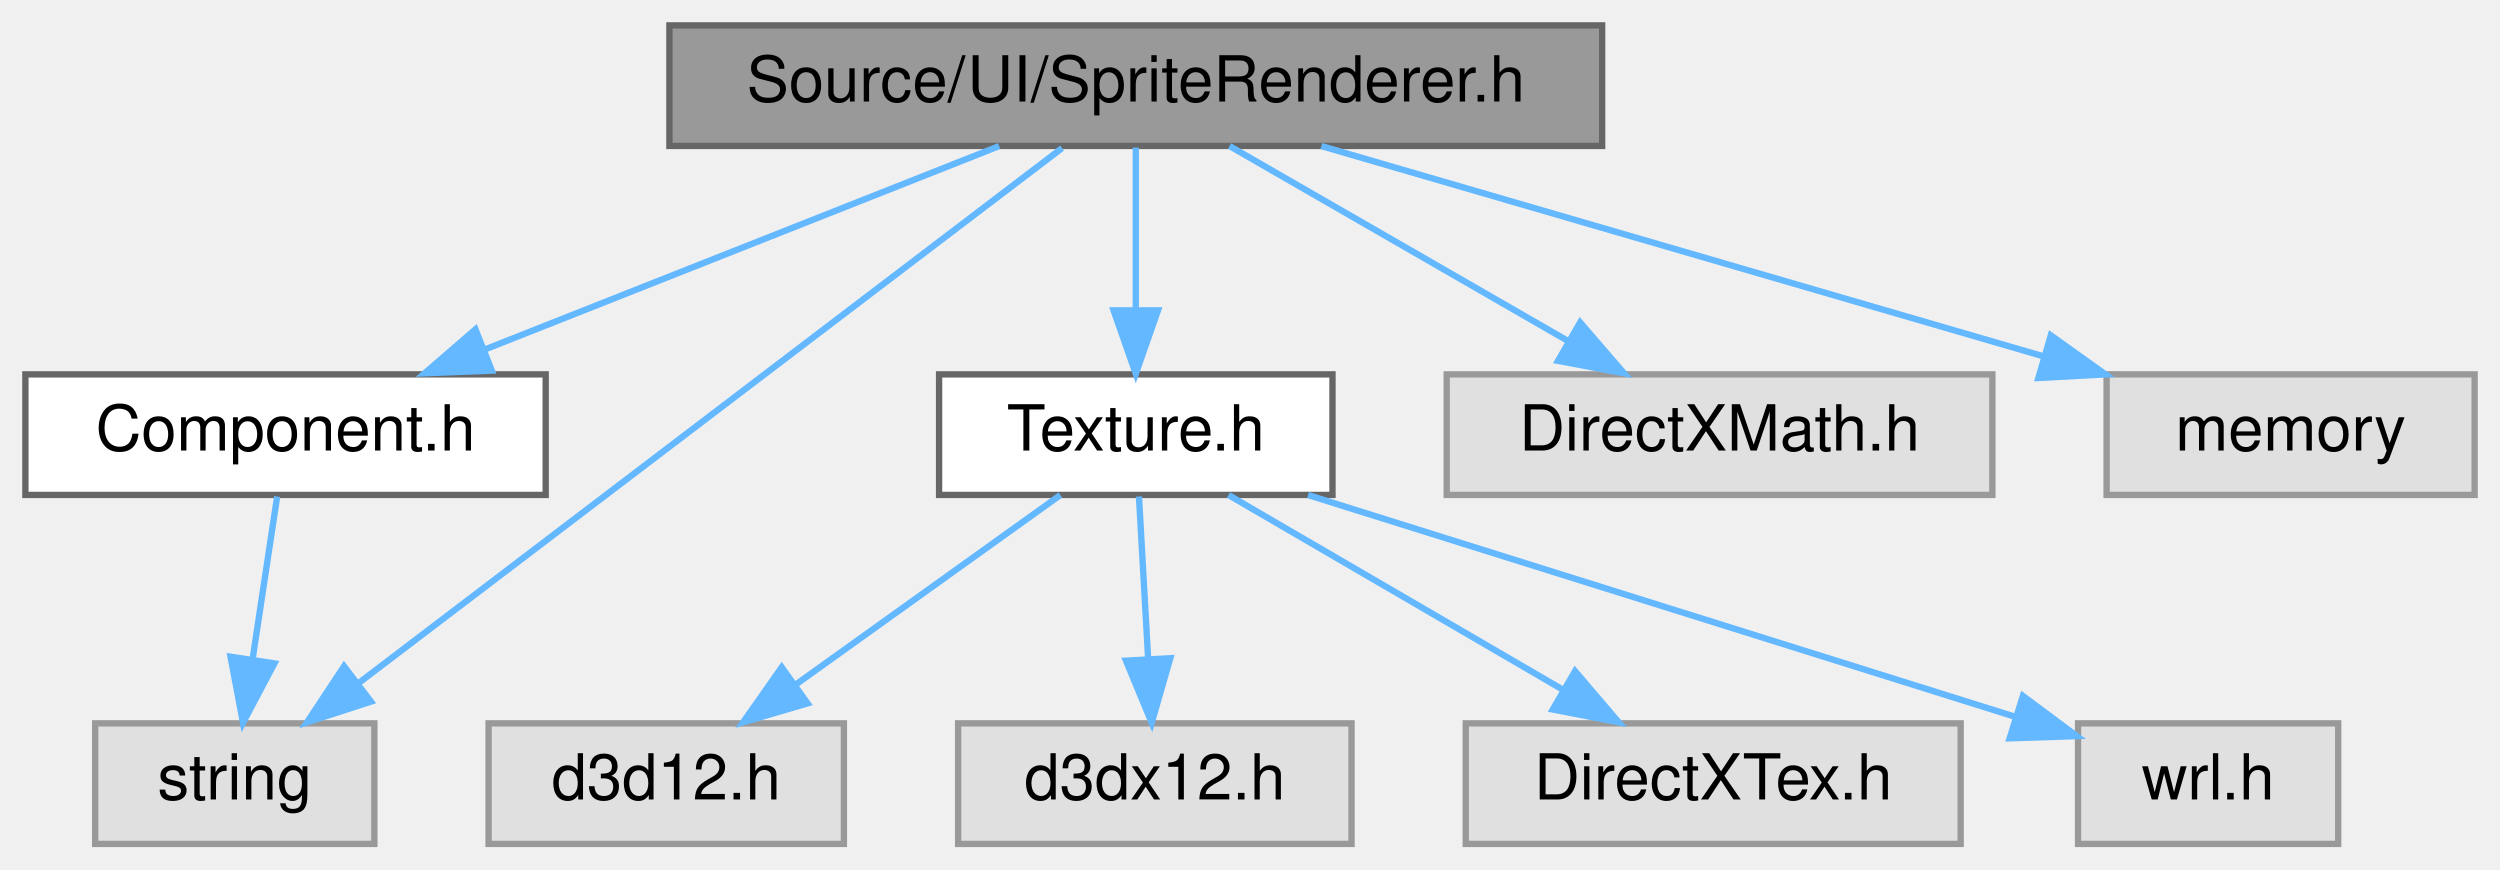
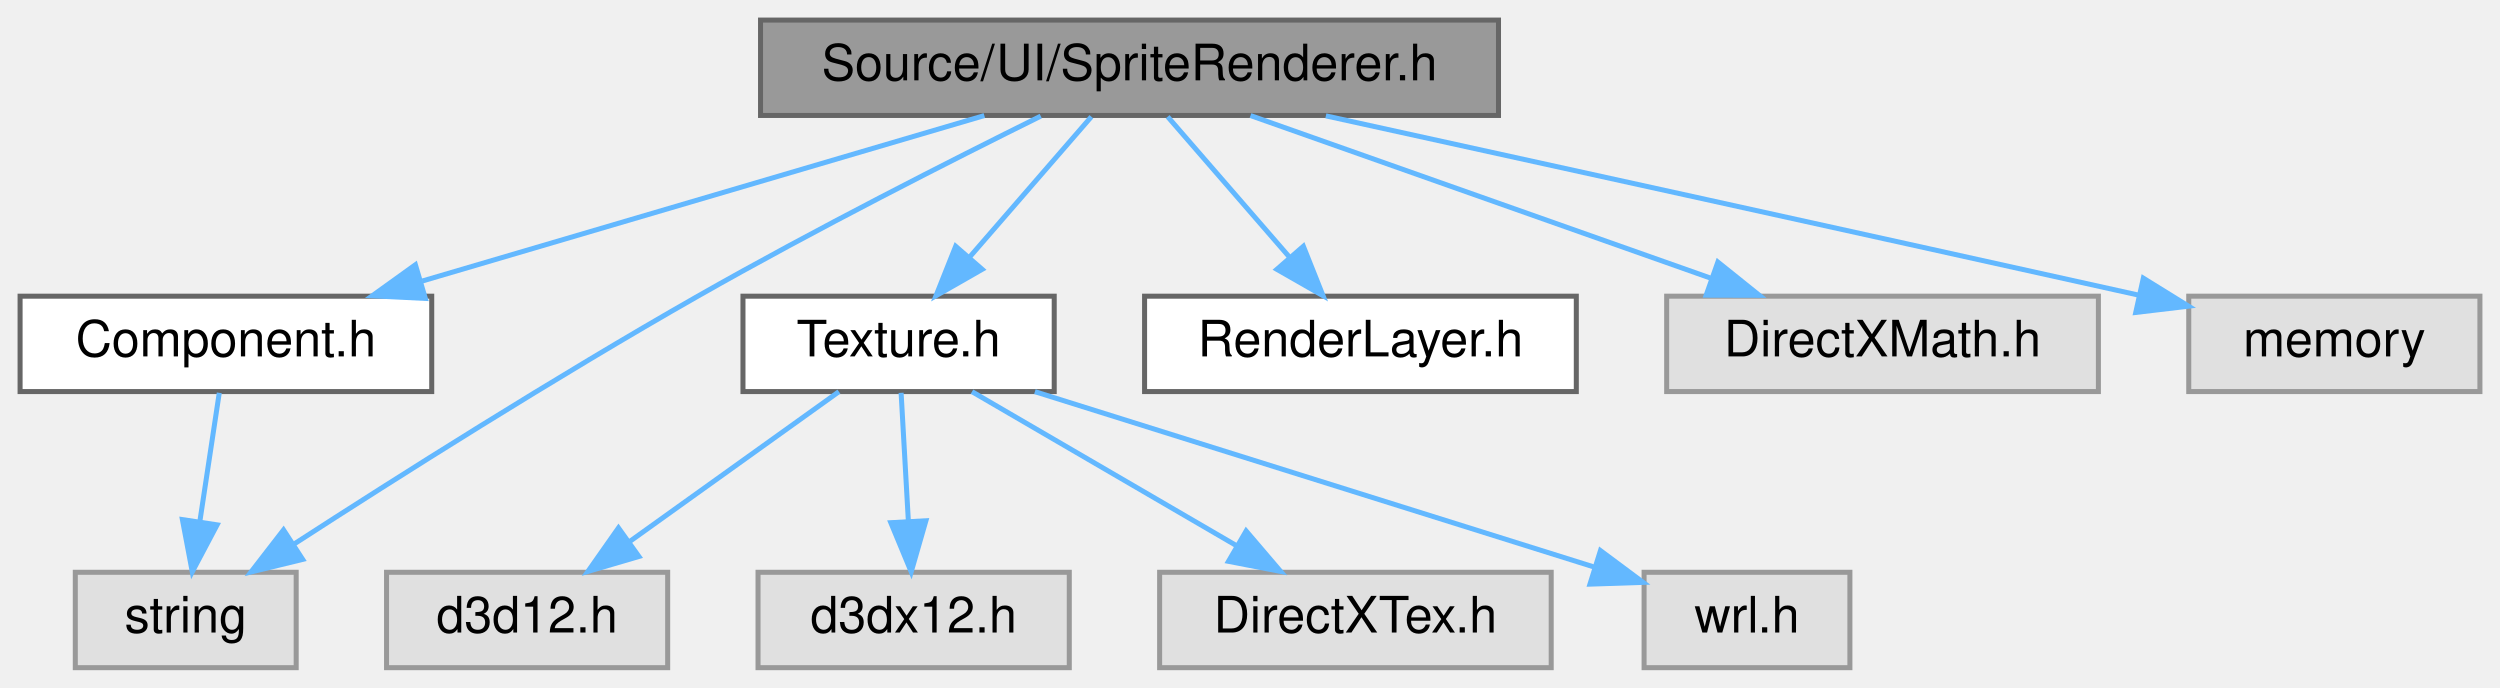
- <svg xmlns="http://www.w3.org/2000/svg" xmlns:xlink="http://www.w3.org/1999/xlink" width="394pt" height="137pt" viewBox="0.00 0.00 394.00 137.00">
+ <svg xmlns="http://www.w3.org/2000/svg" xmlns:xlink="http://www.w3.org/1999/xlink" width="498pt" height="137pt" viewBox="0.00 0.00 498.00 137.00">
  <g id="graph0" class="graph" transform="scale(1 1) rotate(0) translate(4 133)">
    <g id="Node000001" class="node">
      <g id="a_Node000001">
        <a xlink:title=" ">
-           <polygon fill="#999999" stroke="#666666" points="248.5,-129 101.5,-129 101.5,-110 248.5,-110 248.5,-129" />
-           <text text-anchor="middle" x="175" y="-117" font-family="Helvetica,sans-Serif" font-size="10.00">Source/UI/SpriteRenderer.h</text>
+           <polygon fill="#999999" stroke="#666666" points="294.5,-129 147.5,-129 147.5,-110 294.5,-110 294.5,-129" />
+           <text text-anchor="middle" x="221" y="-117" font-family="Helvetica,sans-Serif" font-size="10.00">Source/UI/SpriteRenderer.h</text>
        </a>
      </g>
    </g>
    <g id="Node000002" class="node">
      <g id="a_Node000002">
        <a xlink:href="Component_8h.html" target="_top" xlink:title=" ">
          <polygon fill="white" stroke="#666666" points="82,-74 0,-74 0,-55 82,-55 82,-74" />
          <text text-anchor="middle" x="41" y="-62" font-family="Helvetica,sans-Serif" font-size="10.00">Component.h</text>
        </a>
      </g>
    </g>
    <g id="edge1_Node000001_Node000002" class="edge">
      <g id="a_edge1_Node000001_Node000002">
        <a xlink:title=" ">
-           <path fill="none" stroke="#63b8ff" d="M153.47,-109.98C131.53,-101.3 97.26,-87.75 72.31,-77.88" />
-           <polygon fill="#63b8ff" stroke="#63b8ff" points="73.51,-74.59 62.92,-74.17 70.93,-81.1 73.51,-74.59" />
+           <path fill="none" stroke="#63b8ff" d="M192.08,-109.98C161.73,-101.05 113.83,-86.94 80.12,-77.02" />
+           <polygon fill="#63b8ff" stroke="#63b8ff" points="80.73,-73.55 70.15,-74.08 78.75,-80.26 80.73,-73.55" />
        </a>
      </g>
    </g>
    <g id="Node000003" class="node">
      <g id="a_Node000003">
        <a xlink:title=" ">
          <polygon fill="#e0e0e0" stroke="#999999" points="55,-19 11,-19 11,0 55,0 55,-19" />
          <text text-anchor="middle" x="33" y="-7" font-family="Helvetica,sans-Serif" font-size="10.00">string</text>
        </a>
      </g>
    </g>
-     <g id="edge10_Node000001_Node000003" class="edge">
-       <g id="a_edge10_Node000001_Node000003">
+     <g id="edge11_Node000001_Node000003" class="edge">
+       <g id="a_edge11_Node000001_Node000003">
        <a xlink:title=" ">
-           <path fill="none" stroke="#63b8ff" d="M163.38,-109.66C139.02,-91.14 82.41,-48.08 52.43,-25.28" />
-           <polygon fill="#63b8ff" stroke="#63b8ff" points="54.46,-22.43 44.38,-19.16 50.22,-28 54.46,-22.43" />
+           <path fill="none" stroke="#63b8ff" d="M203.32,-109.87C185.78,-101.18 158.23,-87.22 135,-74 106.7,-57.9 74.99,-37.83 54.55,-24.61" />
+           <polygon fill="#63b8ff" stroke="#63b8ff" points="56.29,-21.57 46,-19.06 52.48,-27.44 56.29,-21.57" />
        </a>
      </g>
    </g>
    <g id="Node000004" class="node">
      <g id="a_Node000004">
        <a xlink:href="Texture_8h.html" target="_top" xlink:title=" ">
          <polygon fill="white" stroke="#666666" points="206,-74 144,-74 144,-55 206,-55 206,-74" />
          <text text-anchor="middle" x="175" y="-62" font-family="Helvetica,sans-Serif" font-size="10.00">Texture.h</text>
        </a>
      </g>
    </g>
    <g id="edge3_Node000001_Node000004" class="edge">
      <g id="a_edge3_Node000001_Node000004">
        <a xlink:title=" ">
-           <path fill="none" stroke="#63b8ff" d="M175,-109.75C175,-102.8 175,-92.85 175,-84.13" />
-           <polygon fill="#63b8ff" stroke="#63b8ff" points="178.5,-84.09 175,-74.09 171.5,-84.09 178.5,-84.09" />
+           <path fill="none" stroke="#63b8ff" d="M213.4,-109.75C206.84,-102.18 197.18,-91.05 189.19,-81.84" />
+           <polygon fill="#63b8ff" stroke="#63b8ff" points="191.65,-79.35 182.45,-74.09 186.37,-83.94 191.65,-79.35" />
        </a>
      </g>
    </g>
    <g id="Node000009" class="node">
      <g id="a_Node000009">
-         <a xlink:title=" ">
-           <polygon fill="#e0e0e0" stroke="#999999" points="310,-74 224,-74 224,-55 310,-55 310,-74" />
-           <text text-anchor="middle" x="267" y="-62" font-family="Helvetica,sans-Serif" font-size="10.00">DirectXMath.h</text>
+         <a xlink:href="RenderLayer_8h.html" target="_top" xlink:title=" ">
+           <polygon fill="white" stroke="#666666" points="310,-74 224,-74 224,-55 310,-55 310,-74" />
+           <text text-anchor="middle" x="267" y="-62" font-family="Helvetica,sans-Serif" font-size="10.00">RenderLayer.h</text>
        </a>
      </g>
    </g>
    <g id="edge8_Node000001_Node000009" class="edge">
      <g id="a_edge8_Node000001_Node000009">
        <a xlink:title=" ">
-           <path fill="none" stroke="#63b8ff" d="M189.78,-109.98C204.18,-101.69 226.31,-88.94 243.19,-79.22" />
-           <polygon fill="#63b8ff" stroke="#63b8ff" points="245.03,-82.19 251.95,-74.17 241.54,-76.13 245.03,-82.19" />
+           <path fill="none" stroke="#63b8ff" d="M228.6,-109.75C235.16,-102.18 244.82,-91.05 252.81,-81.84" />
+           <polygon fill="#63b8ff" stroke="#63b8ff" points="255.63,-83.94 259.55,-74.09 250.35,-79.35 255.63,-83.94" />
        </a>
      </g>
    </g>
    <g id="Node000010" class="node">
      <g id="a_Node000010">
        <a xlink:title=" ">
-           <polygon fill="#e0e0e0" stroke="#999999" points="386,-74 328,-74 328,-55 386,-55 386,-74" />
-           <text text-anchor="middle" x="357" y="-62" font-family="Helvetica,sans-Serif" font-size="10.00">memory</text>
+           <polygon fill="#e0e0e0" stroke="#999999" points="414,-74 328,-74 328,-55 414,-55 414,-74" />
+           <text text-anchor="middle" x="371" y="-62" font-family="Helvetica,sans-Serif" font-size="10.00">DirectXMath.h</text>
        </a>
      </g>
    </g>
    <g id="edge9_Node000001_Node000010" class="edge">
      <g id="a_edge9_Node000001_Node000010">
        <a xlink:title=" ">
-           <path fill="none" stroke="#63b8ff" d="M204.24,-109.98C235.15,-100.98 284.07,-86.74 318.19,-76.8" />
-           <polygon fill="#63b8ff" stroke="#63b8ff" points="319.21,-80.15 327.83,-73.99 317.25,-73.43 319.21,-80.15" />
+           <path fill="none" stroke="#63b8ff" d="M245.1,-109.98C269.88,-101.23 308.7,-87.51 336.69,-77.62" />
+           <polygon fill="#63b8ff" stroke="#63b8ff" points="338.2,-80.8 346.46,-74.17 335.87,-74.2 338.2,-80.8" />
+         </a>
+       </g>
+     </g>
+     <g id="Node000011" class="node">
+       <g id="a_Node000011">
+         <a xlink:title=" ">
+           <polygon fill="#e0e0e0" stroke="#999999" points="490,-74 432,-74 432,-55 490,-55 490,-74" />
+           <text text-anchor="middle" x="461" y="-62" font-family="Helvetica,sans-Serif" font-size="10.00">memory</text>
+         </a>
+       </g>
+     </g>
+     <g id="edge10_Node000001_Node000011" class="edge">
+       <g id="a_edge10_Node000001_Node000011">
+         <a xlink:title=" ">
+           <path fill="none" stroke="#63b8ff" d="M260.11,-109.92C298.74,-101.44 359.79,-88.02 421.97,-74.22" />
+           <polygon fill="#63b8ff" stroke="#63b8ff" points="422.95,-77.59 431.96,-72.01 421.44,-70.76 422.95,-77.59" />
        </a>
      </g>
    </g>
    <g id="edge2_Node000002_Node000003" class="edge">
      <g id="a_edge2_Node000002_Node000003">
        <a xlink:title=" ">
          <path fill="none" stroke="#63b8ff" d="M39.68,-54.75C38.63,-47.8 37.13,-37.85 35.81,-29.13" />
          <polygon fill="#63b8ff" stroke="#63b8ff" points="39.25,-28.45 34.3,-19.09 32.33,-29.5 39.25,-28.45" />
        </a>
      </g>
    </g>
    <g id="Node000005" class="node">
      <g id="a_Node000005">
        <a xlink:title=" ">
          <polygon fill="#e0e0e0" stroke="#999999" points="129,-19 73,-19 73,0 129,0 129,-19" />
          <text text-anchor="middle" x="101" y="-7" font-family="Helvetica,sans-Serif" font-size="10.00">d3d12.h</text>
        </a>
      </g>
    </g>
    <g id="edge4_Node000004_Node000005" class="edge">
      <g id="a_edge4_Node000004_Node000005">
        <a xlink:title=" ">
          <path fill="none" stroke="#63b8ff" d="M163.11,-54.98C151.85,-46.92 134.71,-34.65 121.29,-25.03" />
          <polygon fill="#63b8ff" stroke="#63b8ff" points="123.27,-22.15 113.11,-19.17 119.2,-27.84 123.27,-22.15" />
        </a>
      </g>
    </g>
    <g id="Node000006" class="node">
      <g id="a_Node000006">
        <a xlink:title=" ">
          <polygon fill="#e0e0e0" stroke="#999999" points="209,-19 147,-19 147,0 209,0 209,-19" />
          <text text-anchor="middle" x="178" y="-7" font-family="Helvetica,sans-Serif" font-size="10.00">d3dx12.h</text>
        </a>
      </g>
    </g>
    <g id="edge5_Node000004_Node000006" class="edge">
      <g id="a_edge5_Node000004_Node000006">
        <a xlink:title=" ">
          <path fill="none" stroke="#63b8ff" d="M175.5,-54.75C175.89,-47.8 176.45,-37.85 176.95,-29.13" />
          <polygon fill="#63b8ff" stroke="#63b8ff" points="180.44,-29.27 177.51,-19.09 173.45,-28.88 180.44,-29.27" />
        </a>
      </g>
    </g>
    <g id="Node000007" class="node">
      <g id="a_Node000007">
        <a xlink:title=" ">
          <polygon fill="#e0e0e0" stroke="#999999" points="305,-19 227,-19 227,0 305,0 305,-19" />
          <text text-anchor="middle" x="266" y="-7" font-family="Helvetica,sans-Serif" font-size="10.00">DirectXTex.h</text>
        </a>
      </g>
    </g>
    <g id="edge6_Node000004_Node000007" class="edge">
      <g id="a_edge6_Node000004_Node000007">
        <a xlink:title=" ">
          <path fill="none" stroke="#63b8ff" d="M189.62,-54.98C203.86,-46.69 225.75,-33.94 242.45,-24.22" />
          <polygon fill="#63b8ff" stroke="#63b8ff" points="244.23,-27.23 251.11,-19.17 240.71,-21.18 244.23,-27.23" />
        </a>
      </g>
    </g>
    <g id="Node000008" class="node">
      <g id="a_Node000008">
        <a xlink:title=" ">
          <polygon fill="#e0e0e0" stroke="#999999" points="364.5,-19 323.5,-19 323.5,0 364.5,0 364.5,-19" />
          <text text-anchor="middle" x="344" y="-7" font-family="Helvetica,sans-Serif" font-size="10.00">wrl.h</text>
        </a>
      </g>
    </g>
    <g id="edge7_Node000004_Node000008" class="edge">
      <g id="a_edge7_Node000004_Node000008">
        <a xlink:title=" ">
          <path fill="none" stroke="#63b8ff" d="M202.15,-54.98C232.63,-45.43 281.96,-29.96 313.67,-20.01" />
          <polygon fill="#63b8ff" stroke="#63b8ff" points="314.81,-23.32 323.31,-16.99 312.72,-16.64 314.81,-23.32" />
        </a>
      </g>
    </g>
  </g>
</svg>
